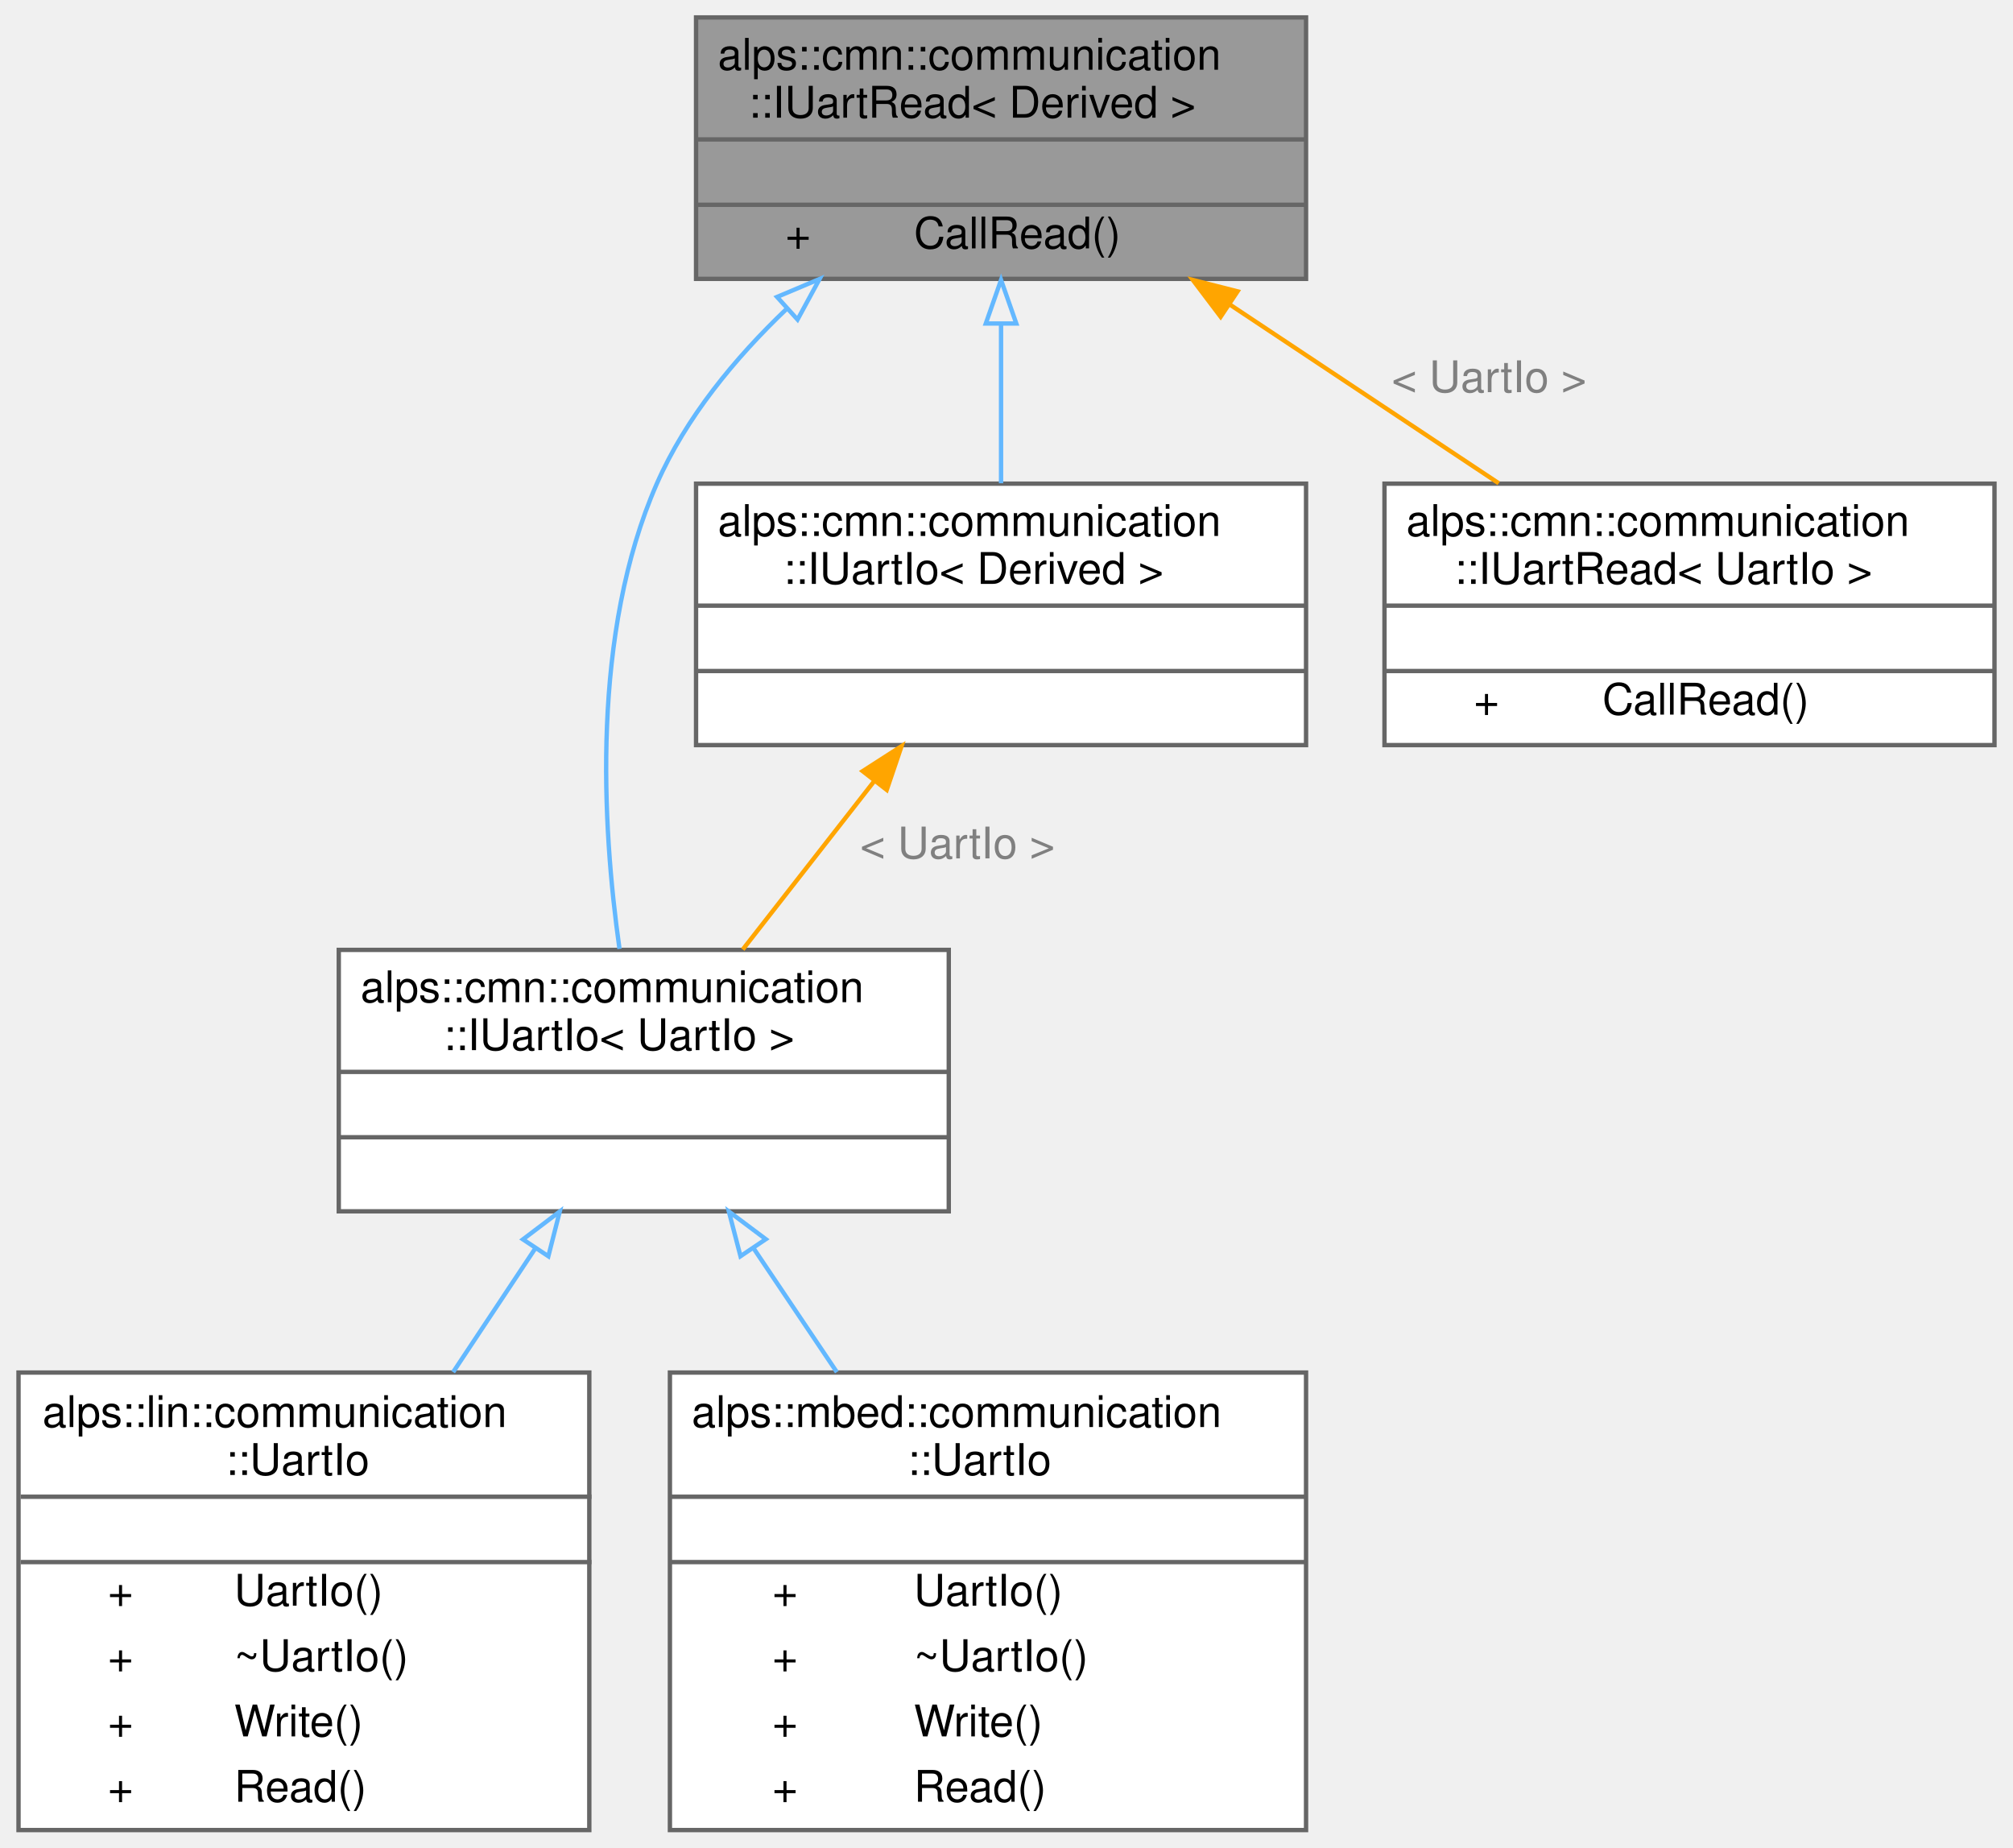
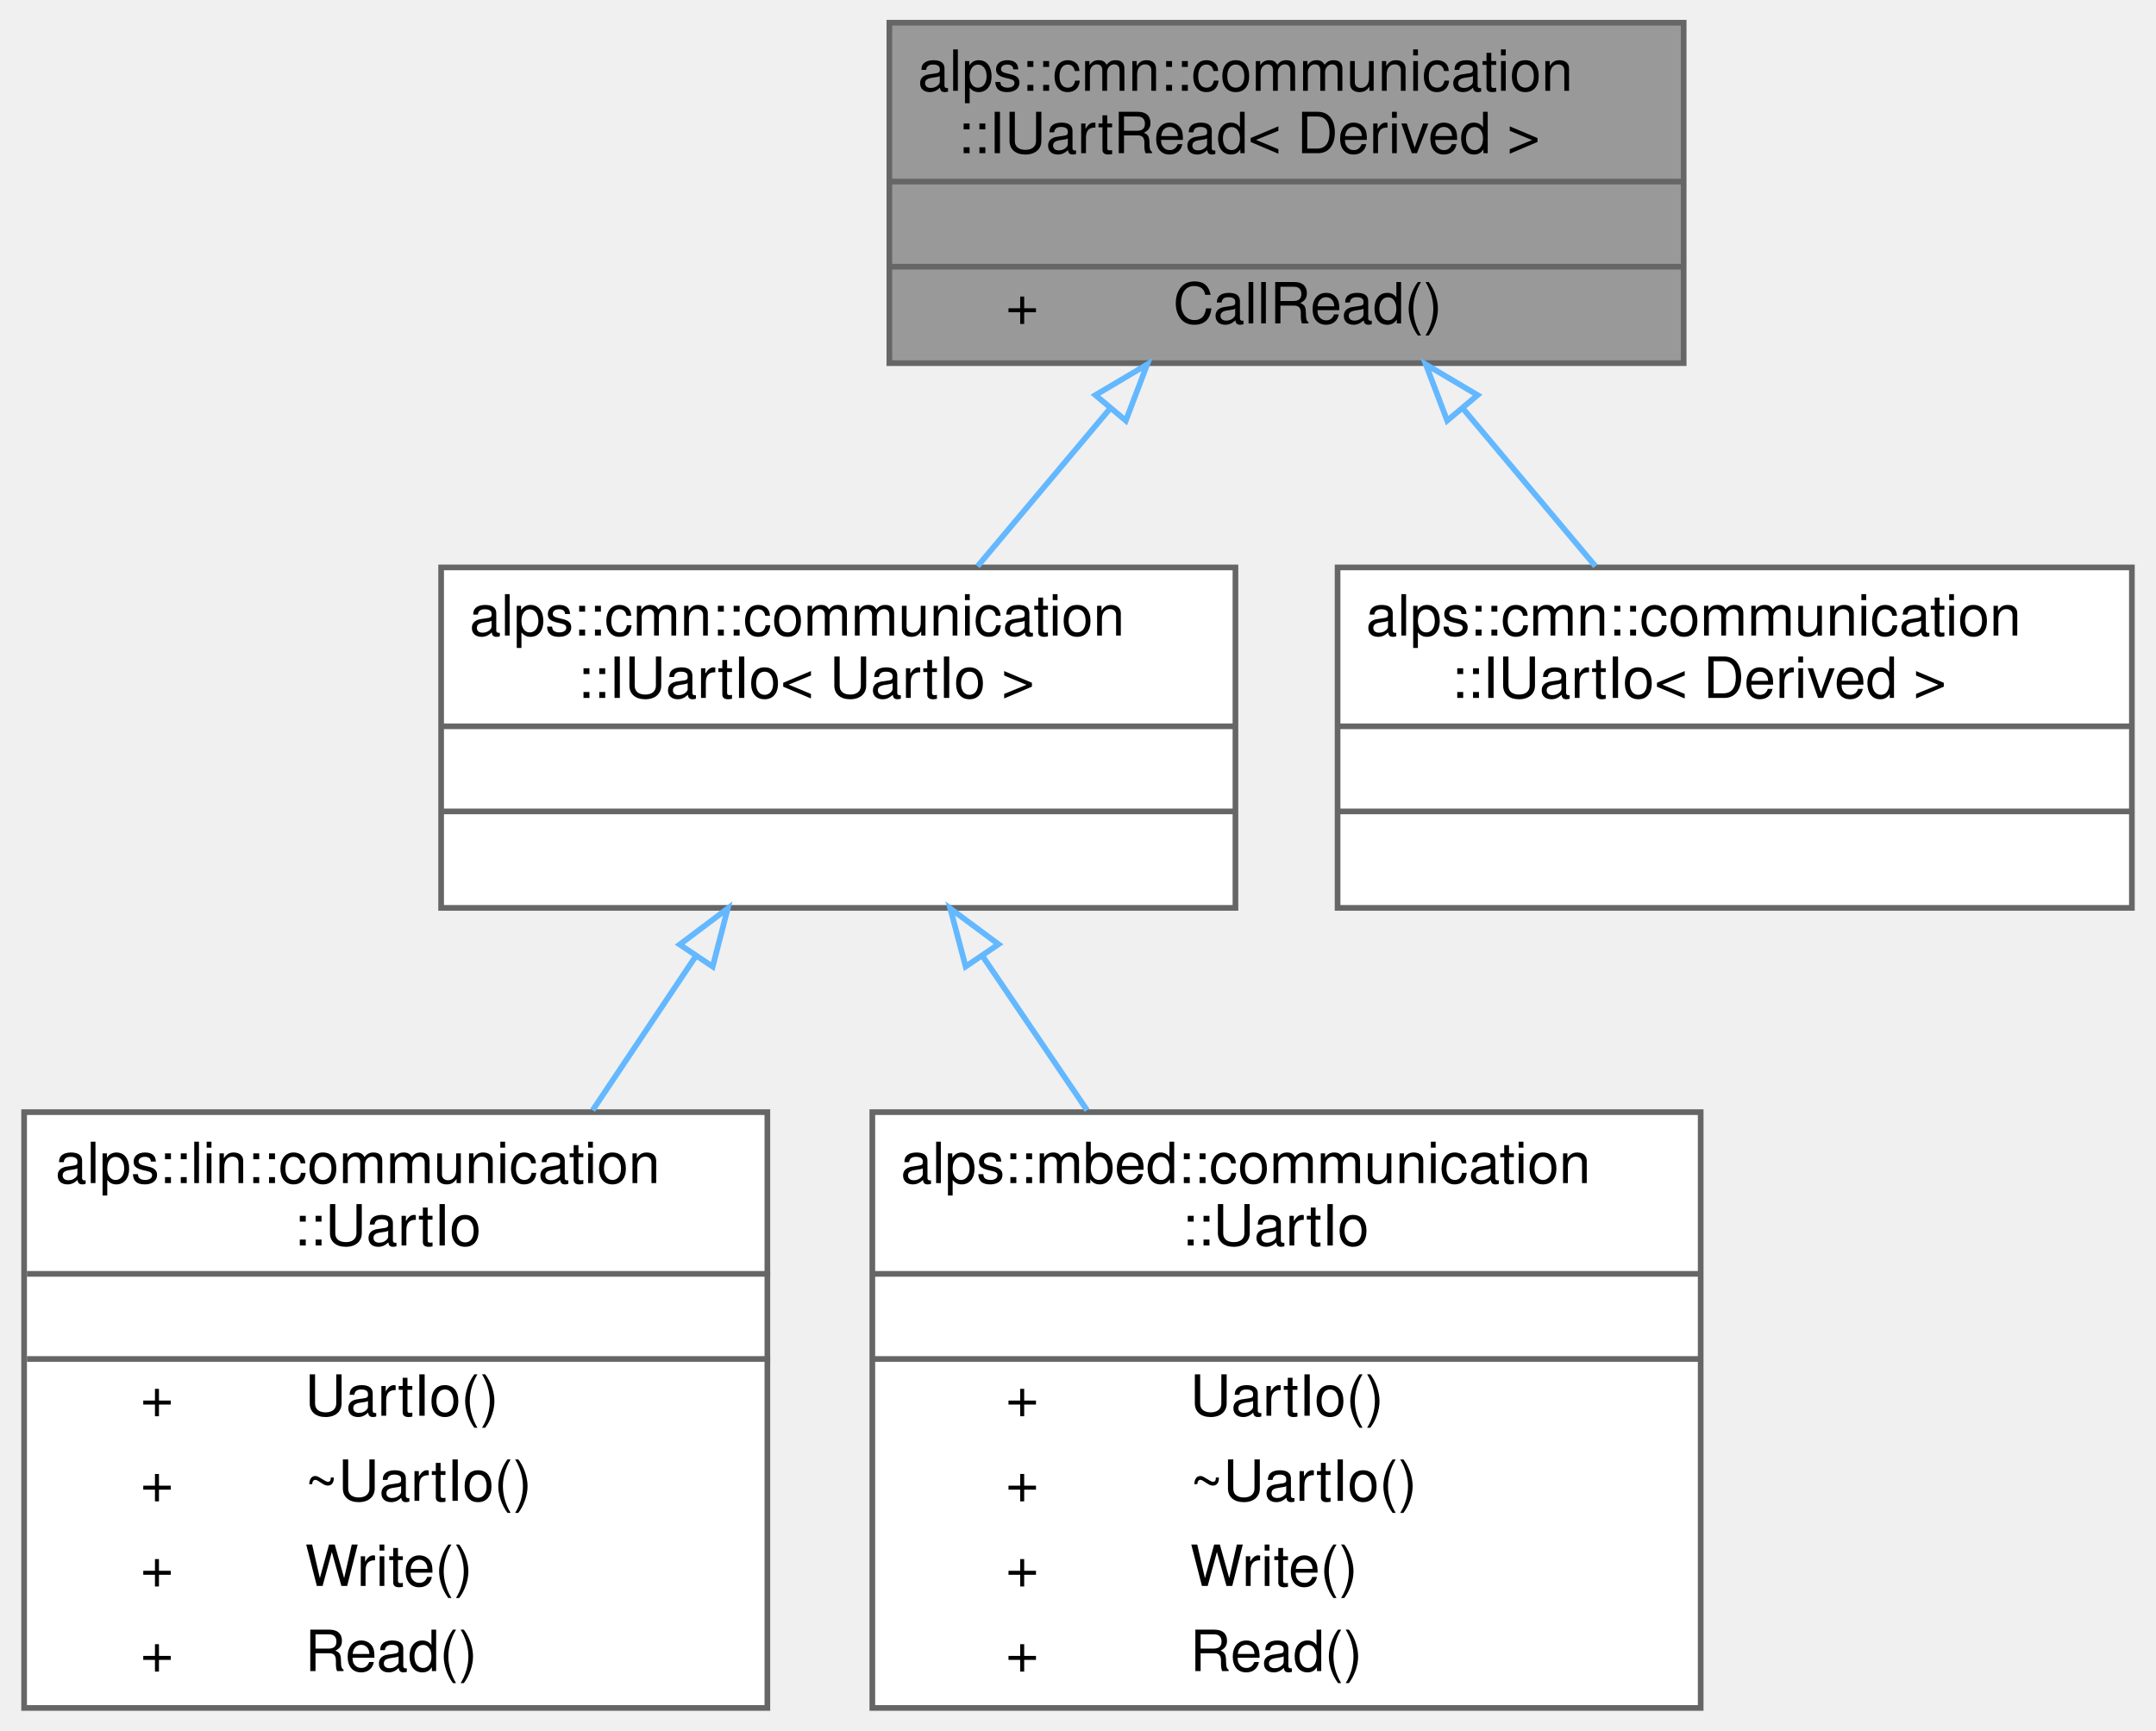
- <svg xmlns="http://www.w3.org/2000/svg" xmlns:xlink="http://www.w3.org/1999/xlink" width="462pt" height="424pt" viewBox="0.00 0.00 461.50 424.00">
-   <g id="graph0" class="graph" transform="scale(1 1) rotate(0) translate(4 420)">
+ <svg xmlns="http://www.w3.org/2000/svg" xmlns:xlink="http://www.w3.org/1999/xlink" width="380pt" height="305pt" viewBox="0.00 0.00 379.50 305.00">
+   <g id="graph0" class="graph" transform="scale(1 1) rotate(0) translate(4 301)">
    <g id="node1" class="node">
      <g id="a_node1">
        <a xlink:title="Uart読み込みのインターフェース">
-           <polygon fill="#999999" stroke="transparent" points="295.5,-416 155.5,-416 155.5,-356 295.5,-356 295.5,-416" />
-           <text text-anchor="start" x="160.5" y="-404" font-family="Helvetica,sans-Serif" font-size="10.00">alps::cmn::communication</text>
-           <text text-anchor="start" x="167.5" y="-393" font-family="Helvetica,sans-Serif" font-size="10.00">::IUartRead&lt; Derived &gt;</text>
-           <text text-anchor="start" x="222" y="-378" font-family="Helvetica,sans-Serif" font-size="10.00"> </text>
-           <text text-anchor="start" x="176" y="-363" font-family="Helvetica,sans-Serif" font-size="10.00">+</text>
-           <text text-anchor="start" x="205.5" y="-363" font-family="Helvetica,sans-Serif" font-size="10.00">CallRead()</text>
-           <polygon fill="#666666" stroke="#666666" points="155.5,-388 155.5,-388 295.5,-388 295.5,-388 155.5,-388" />
-           <polygon fill="#666666" stroke="#666666" points="155.5,-373 155.5,-373 295.5,-373 295.5,-373 155.5,-373" />
-           <polygon fill="none" stroke="#666666" points="155.5,-356 155.5,-416 295.5,-416 295.5,-356 155.5,-356" />
+           <polygon fill="#999999" stroke="transparent" points="292.5,-297 152.5,-297 152.5,-237 292.5,-237 292.5,-297" />
+           <text text-anchor="start" x="157.5" y="-285" font-family="Helvetica,sans-Serif" font-size="10.00">alps::cmn::communication</text>
+           <text text-anchor="start" x="164.5" y="-274" font-family="Helvetica,sans-Serif" font-size="10.00">::IUartRead&lt; Derived &gt;</text>
+           <text text-anchor="start" x="219" y="-259" font-family="Helvetica,sans-Serif" font-size="10.00"> </text>
+           <text text-anchor="start" x="173" y="-244" font-family="Helvetica,sans-Serif" font-size="10.00">+</text>
+           <text text-anchor="start" x="202.5" y="-244" font-family="Helvetica,sans-Serif" font-size="10.00">CallRead()</text>
+           <polygon fill="#666666" stroke="#666666" points="152.5,-269 152.5,-269 292.5,-269 292.5,-269 152.5,-269" />
+           <polygon fill="#666666" stroke="#666666" points="152.5,-254 152.5,-254 292.5,-254 292.5,-254 152.5,-254" />
+           <polygon fill="none" stroke="#666666" points="152.5,-237 152.5,-297 292.5,-297 292.5,-237 152.5,-237" />
        </a>
      </g>
    </g>
    <g id="node2" class="node">
      <g id="a_node2">
        <a xlink:href="classalps_1_1cmn_1_1communication_1_1_i_uart_io.html" target="_top" xlink:title=" ">
-           <polygon fill="white" stroke="transparent" points="213.5,-202 73.5,-202 73.5,-142 213.5,-142 213.5,-202" />
-           <text text-anchor="start" x="78.5" y="-190" font-family="Helvetica,sans-Serif" font-size="10.00">alps::cmn::communication</text>
-           <text text-anchor="start" x="97.5" y="-179" font-family="Helvetica,sans-Serif" font-size="10.00">::IUartIo&lt; UartIo &gt;</text>
-           <text text-anchor="start" x="140" y="-164" font-family="Helvetica,sans-Serif" font-size="10.00"> </text>
-           <text text-anchor="start" x="140" y="-149" font-family="Helvetica,sans-Serif" font-size="10.00"> </text>
-           <polygon fill="#666666" stroke="#666666" points="73.5,-174 73.5,-174 213.5,-174 213.5,-174 73.5,-174" />
-           <polygon fill="#666666" stroke="#666666" points="73.5,-159 73.5,-159 213.5,-159 213.5,-159 73.5,-159" />
-           <polygon fill="none" stroke="#666666" points="73.5,-142 73.5,-202 213.5,-202 213.5,-142 73.5,-142" />
+           <polygon fill="white" stroke="transparent" points="213.5,-201 73.5,-201 73.5,-141 213.5,-141 213.5,-201" />
+           <text text-anchor="start" x="78.5" y="-189" font-family="Helvetica,sans-Serif" font-size="10.00">alps::cmn::communication</text>
+           <text text-anchor="start" x="97.5" y="-178" font-family="Helvetica,sans-Serif" font-size="10.00">::IUartIo&lt; UartIo &gt;</text>
+           <text text-anchor="start" x="140" y="-163" font-family="Helvetica,sans-Serif" font-size="10.00"> </text>
+           <text text-anchor="start" x="140" y="-148" font-family="Helvetica,sans-Serif" font-size="10.00"> </text>
+           <polygon fill="#666666" stroke="#666666" points="73.5,-173 73.5,-173 213.5,-173 213.5,-173 73.5,-173" />
+           <polygon fill="#666666" stroke="#666666" points="73.5,-158 73.5,-158 213.5,-158 213.5,-158 73.5,-158" />
+           <polygon fill="none" stroke="#666666" points="73.5,-141 73.5,-201 213.5,-201 213.5,-141 73.5,-141" />
        </a>
      </g>
    </g>
    <g id="edge1" class="edge">
-       <path fill="none" stroke="#63b8ff" d="M176.35,-349.17C164.39,-337.78 153.15,-324.15 146.5,-309 131.46,-274.72 133.9,-230.76 137.93,-202.24" />
-       <polygon fill="none" stroke="#63b8ff" points="174.09,-351.85 183.85,-355.97 178.79,-346.66 174.09,-351.85" />
+       <path fill="none" stroke="#63b8ff" d="M191.29,-228.87C183.57,-219.68 175.4,-209.96 168.05,-201.21" />
+       <polygon fill="none" stroke="#63b8ff" points="188.82,-231.37 197.94,-236.77 194.18,-226.87 188.82,-231.37" />
    </g>
    <g id="node5" class="node">
      <g id="a_node5">
        <a xlink:href="classalps_1_1cmn_1_1communication_1_1_i_uart_io.html" target="_top" xlink:title="Uart通信IOのインターフェース">
-           <polygon fill="white" stroke="transparent" points="295.5,-309 155.5,-309 155.5,-249 295.5,-249 295.5,-309" />
-           <text text-anchor="start" x="160.5" y="-297" font-family="Helvetica,sans-Serif" font-size="10.00">alps::cmn::communication</text>
-           <text text-anchor="start" x="175.5" y="-286" font-family="Helvetica,sans-Serif" font-size="10.00">::IUartIo&lt; Derived &gt;</text>
-           <text text-anchor="start" x="222" y="-271" font-family="Helvetica,sans-Serif" font-size="10.00"> </text>
-           <text text-anchor="start" x="222" y="-256" font-family="Helvetica,sans-Serif" font-size="10.00"> </text>
-           <polygon fill="#666666" stroke="#666666" points="155.5,-281 155.5,-281 295.5,-281 295.5,-281 155.5,-281" />
-           <polygon fill="#666666" stroke="#666666" points="155.5,-266 155.5,-266 295.5,-266 295.5,-266 155.5,-266" />
-           <polygon fill="none" stroke="#666666" points="155.5,-249 155.5,-309 295.5,-309 295.5,-249 155.5,-249" />
+           <polygon fill="white" stroke="transparent" points="371.5,-201 231.5,-201 231.5,-141 371.5,-141 371.5,-201" />
+           <text text-anchor="start" x="236.5" y="-189" font-family="Helvetica,sans-Serif" font-size="10.00">alps::cmn::communication</text>
+           <text text-anchor="start" x="251.5" y="-178" font-family="Helvetica,sans-Serif" font-size="10.00">::IUartIo&lt; Derived &gt;</text>
+           <text text-anchor="start" x="298" y="-163" font-family="Helvetica,sans-Serif" font-size="10.00"> </text>
+           <text text-anchor="start" x="298" y="-148" font-family="Helvetica,sans-Serif" font-size="10.00"> </text>
+           <polygon fill="#666666" stroke="#666666" points="231.5,-173 231.5,-173 371.5,-173 371.5,-173 231.5,-173" />
+           <polygon fill="#666666" stroke="#666666" points="231.5,-158 231.5,-158 371.5,-158 371.5,-158 231.5,-158" />
+           <polygon fill="none" stroke="#666666" points="231.5,-141 231.5,-201 371.5,-201 371.5,-141 231.5,-141" />
        </a>
      </g>
    </g>
    <g id="edge4" class="edge">
-       <path fill="none" stroke="#63b8ff" d="M225.5,-345.46C225.5,-333.39 225.5,-320.34 225.5,-309.09" />
-       <polygon fill="none" stroke="#63b8ff" points="222,-345.75 225.5,-355.75 229,-345.75 222,-345.75" />
-     </g>
-     <g id="node6" class="node">
-       <g id="a_node6">
-         <a xlink:href="classalps_1_1cmn_1_1communication_1_1_i_uart_read.html" target="_top" xlink:title=" ">
-           <polygon fill="white" stroke="transparent" points="453.5,-309 313.5,-309 313.5,-249 453.5,-249 453.5,-309" />
-           <text text-anchor="start" x="318.5" y="-297" font-family="Helvetica,sans-Serif" font-size="10.00">alps::cmn::communication</text>
-           <text text-anchor="start" x="329.5" y="-286" font-family="Helvetica,sans-Serif" font-size="10.00">::IUartRead&lt; UartIo &gt;</text>
-           <text text-anchor="start" x="380" y="-271" font-family="Helvetica,sans-Serif" font-size="10.00"> </text>
-           <text text-anchor="start" x="334" y="-256" font-family="Helvetica,sans-Serif" font-size="10.00">+</text>
-           <text text-anchor="start" x="363.5" y="-256" font-family="Helvetica,sans-Serif" font-size="10.00">CallRead()</text>
-           <polygon fill="#666666" stroke="#666666" points="313.5,-281 313.5,-281 453.5,-281 453.5,-281 313.5,-281" />
-           <polygon fill="#666666" stroke="#666666" points="313.5,-266 313.5,-266 453.5,-266 453.5,-266 313.5,-266" />
-           <polygon fill="none" stroke="#666666" points="313.5,-249 313.5,-309 453.5,-309 453.5,-249 313.5,-249" />
-         </a>
-       </g>
-     </g>
-     <g id="edge6" class="edge">
-       <path fill="none" stroke="orange" d="M277.92,-350.16C297.96,-336.85 320.58,-321.82 339.72,-309.09" />
-       <polygon fill="orange" stroke="orange" points="275.9,-347.3 269.51,-355.75 279.78,-353.13 275.9,-347.3" />
-       <text text-anchor="middle" x="337.5" y="-330" font-family="Helvetica,sans-Serif" font-size="10.00" fill="grey"> &lt; UartIo &gt;</text>
+       <path fill="none" stroke="#63b8ff" d="M253.71,-228.87C261.43,-219.68 269.6,-209.96 276.95,-201.21" />
+       <polygon fill="none" stroke="#63b8ff" points="250.82,-226.87 247.06,-236.77 256.18,-231.37 250.82,-226.87" />
    </g>
    <g id="node3" class="node">
      <g id="a_node3">
        <a xlink:href="classalps_1_1lin_1_1communication_1_1_uart_io.html" target="_top" xlink:title="Linux環境でのUart通信IOクラス">
          <polygon fill="white" stroke="transparent" points="131,-105 0,-105 0,0 131,0 131,-105" />
          <text text-anchor="start" x="5.5" y="-92.5" font-family="Helvetica,sans-Serif" font-size="10.00">alps::lin::communication</text>
          <text text-anchor="start" x="47.5" y="-81.5" font-family="Helvetica,sans-Serif" font-size="10.00">::UartIo</text>
          <text text-anchor="start" x="62.5" y="-66.5" font-family="Helvetica,sans-Serif" font-size="10.00"> </text>
          <text text-anchor="start" x="20.5" y="-51.5" font-family="Helvetica,sans-Serif" font-size="10.00">+</text>
          <text text-anchor="start" x="49.5" y="-51.5" font-family="Helvetica,sans-Serif" font-size="10.00">UartIo()</text>
          <text text-anchor="start" x="20.5" y="-36.5" font-family="Helvetica,sans-Serif" font-size="10.00">+</text>
          <text text-anchor="start" x="49.5" y="-36.5" font-family="Helvetica,sans-Serif" font-size="10.00">~UartIo()</text>
          <text text-anchor="start" x="20.5" y="-21.5" font-family="Helvetica,sans-Serif" font-size="10.00">+</text>
          <text text-anchor="start" x="49.5" y="-21.5" font-family="Helvetica,sans-Serif" font-size="10.00">Write()</text>
          <text text-anchor="start" x="20.5" y="-6.5" font-family="Helvetica,sans-Serif" font-size="10.00">+</text>
          <text text-anchor="start" x="49.5" y="-6.5" font-family="Helvetica,sans-Serif" font-size="10.00">Read()</text>
          <polygon fill="#666666" stroke="#666666" points="0.5,-76.5 0.5,-76.5 131.5,-76.5 131.5,-76.5 0.5,-76.5" />
          <polygon fill="#666666" stroke="#666666" points="0.5,-61.5 0.5,-61.5 131.5,-61.5 131.5,-61.5 0.5,-61.5" />
          <polygon fill="none" stroke="#666666" points="0,0 0,-105 131,-105 131,0 0,0" />
        </a>
      </g>
    </g>
    <g id="edge2" class="edge">
-       <path fill="none" stroke="#63b8ff" d="M118.64,-133.55C112.63,-124.5 106.11,-114.67 99.75,-105.1" />
-       <polygon fill="none" stroke="#63b8ff" points="115.77,-135.56 124.22,-141.96 121.6,-131.69 115.77,-135.56" />
+       <path fill="none" stroke="#63b8ff" d="M118.4,-132.51C112.6,-123.85 106.33,-114.49 100.21,-105.34" />
+       <polygon fill="none" stroke="#63b8ff" points="115.55,-134.54 124.02,-140.9 121.36,-130.65 115.55,-134.54" />
    </g>
    <g id="node4" class="node">
      <g id="a_node4">
        <a xlink:href="classalps_1_1mbed_1_1communication_1_1_uart_io.html" target="_top" xlink:title="mbedのUartシリアル通信IOクラス">
          <polygon fill="white" stroke="transparent" points="295.5,-105 149.5,-105 149.5,0 295.5,0 295.5,-105" />
          <text text-anchor="start" x="154.5" y="-92.5" font-family="Helvetica,sans-Serif" font-size="10.00">alps::mbed::communication</text>
          <text text-anchor="start" x="204" y="-81.5" font-family="Helvetica,sans-Serif" font-size="10.00">::UartIo</text>
          <text text-anchor="start" x="219" y="-66.5" font-family="Helvetica,sans-Serif" font-size="10.00"> </text>
          <text text-anchor="start" x="173" y="-51.5" font-family="Helvetica,sans-Serif" font-size="10.00">+</text>
          <text text-anchor="start" x="205.5" y="-51.5" font-family="Helvetica,sans-Serif" font-size="10.00">UartIo()</text>
          <text text-anchor="start" x="173" y="-36.5" font-family="Helvetica,sans-Serif" font-size="10.00">+</text>
          <text text-anchor="start" x="205.5" y="-36.5" font-family="Helvetica,sans-Serif" font-size="10.00">~UartIo()</text>
          <text text-anchor="start" x="173" y="-21.5" font-family="Helvetica,sans-Serif" font-size="10.00">+</text>
          <text text-anchor="start" x="205.5" y="-21.5" font-family="Helvetica,sans-Serif" font-size="10.00">Write()</text>
          <text text-anchor="start" x="173" y="-6.5" font-family="Helvetica,sans-Serif" font-size="10.00">+</text>
          <text text-anchor="start" x="205.5" y="-6.5" font-family="Helvetica,sans-Serif" font-size="10.00">Read()</text>
          <polygon fill="#666666" stroke="#666666" points="149.5,-76.5 149.5,-76.5 295.5,-76.5 295.5,-76.5 149.5,-76.5" />
          <polygon fill="#666666" stroke="#666666" points="149.5,-61.5 149.5,-61.5 295.5,-61.5 295.5,-61.5 149.5,-61.5" />
          <polygon fill="none" stroke="#666666" points="149.5,0 149.5,-105 295.5,-105 295.5,0 149.5,0" />
        </a>
      </g>
    </g>
    <g id="edge3" class="edge">
-       <path fill="none" stroke="#63b8ff" d="M168.68,-133.55C174.76,-124.5 181.37,-114.67 187.81,-105.1" />
-       <polygon fill="none" stroke="#63b8ff" points="165.7,-131.7 163.03,-141.96 171.51,-135.61 165.7,-131.7" />
-     </g>
-     <g id="edge5" class="edge">
-       <path fill="none" stroke="orange" d="M196.33,-240.65C186.43,-227.98 175.53,-214.02 166.22,-202.09" />
-       <polygon fill="orange" stroke="orange" points="193.74,-243.02 202.66,-248.75 199.26,-238.72 193.74,-243.02" />
-       <text text-anchor="middle" x="215.5" y="-223" font-family="Helvetica,sans-Serif" font-size="10.00" fill="grey"> &lt; UartIo &gt;</text>
+       <path fill="none" stroke="#63b8ff" d="M168.92,-132.51C174.79,-123.85 181.14,-114.49 187.35,-105.34" />
+       <polygon fill="none" stroke="#63b8ff" points="165.95,-130.66 163.23,-140.9 171.74,-134.59 165.95,-130.66" />
    </g>
  </g>
</svg>
